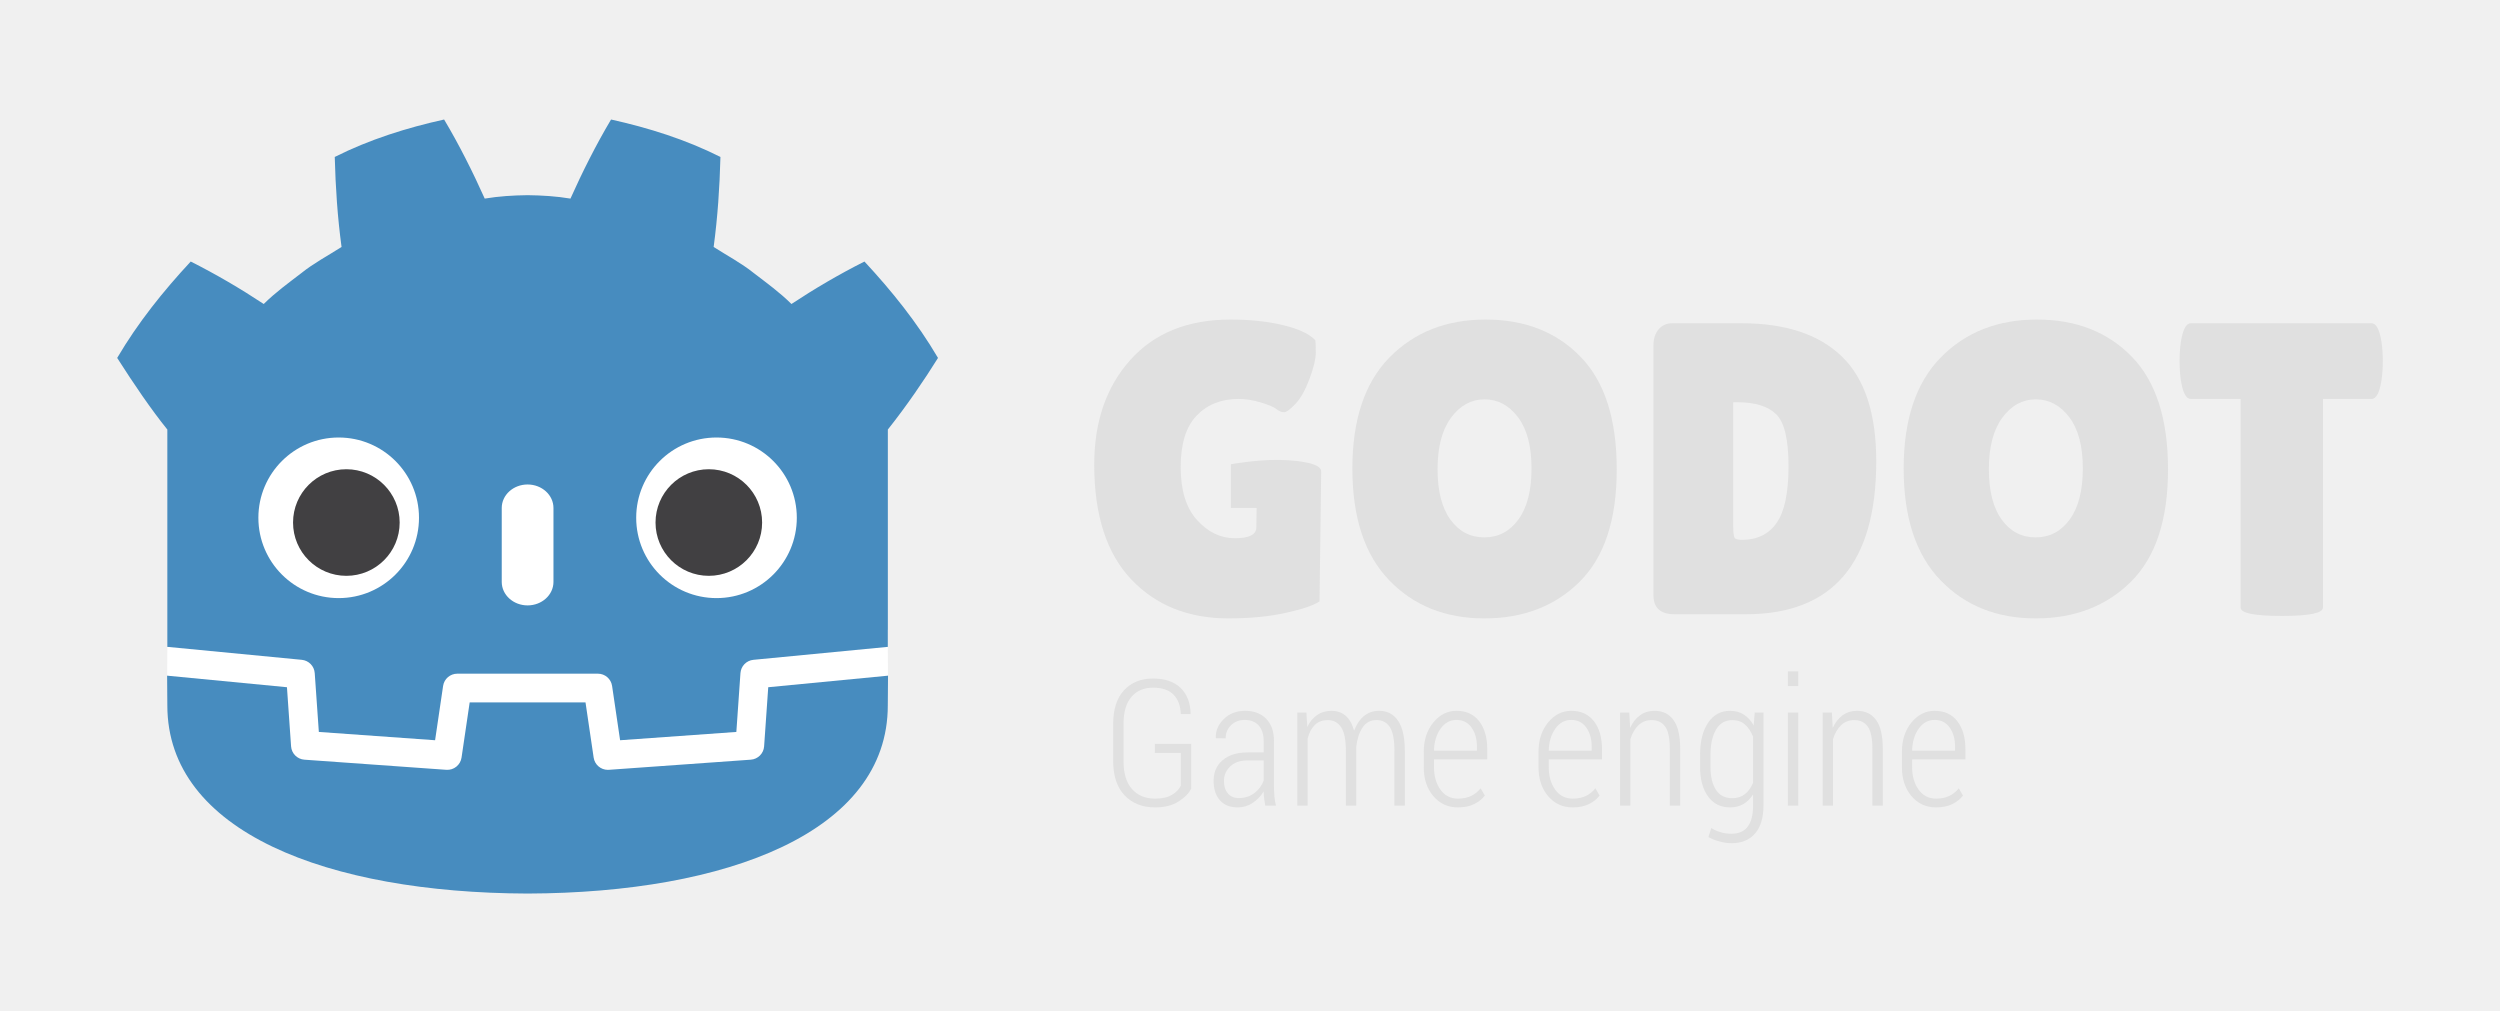
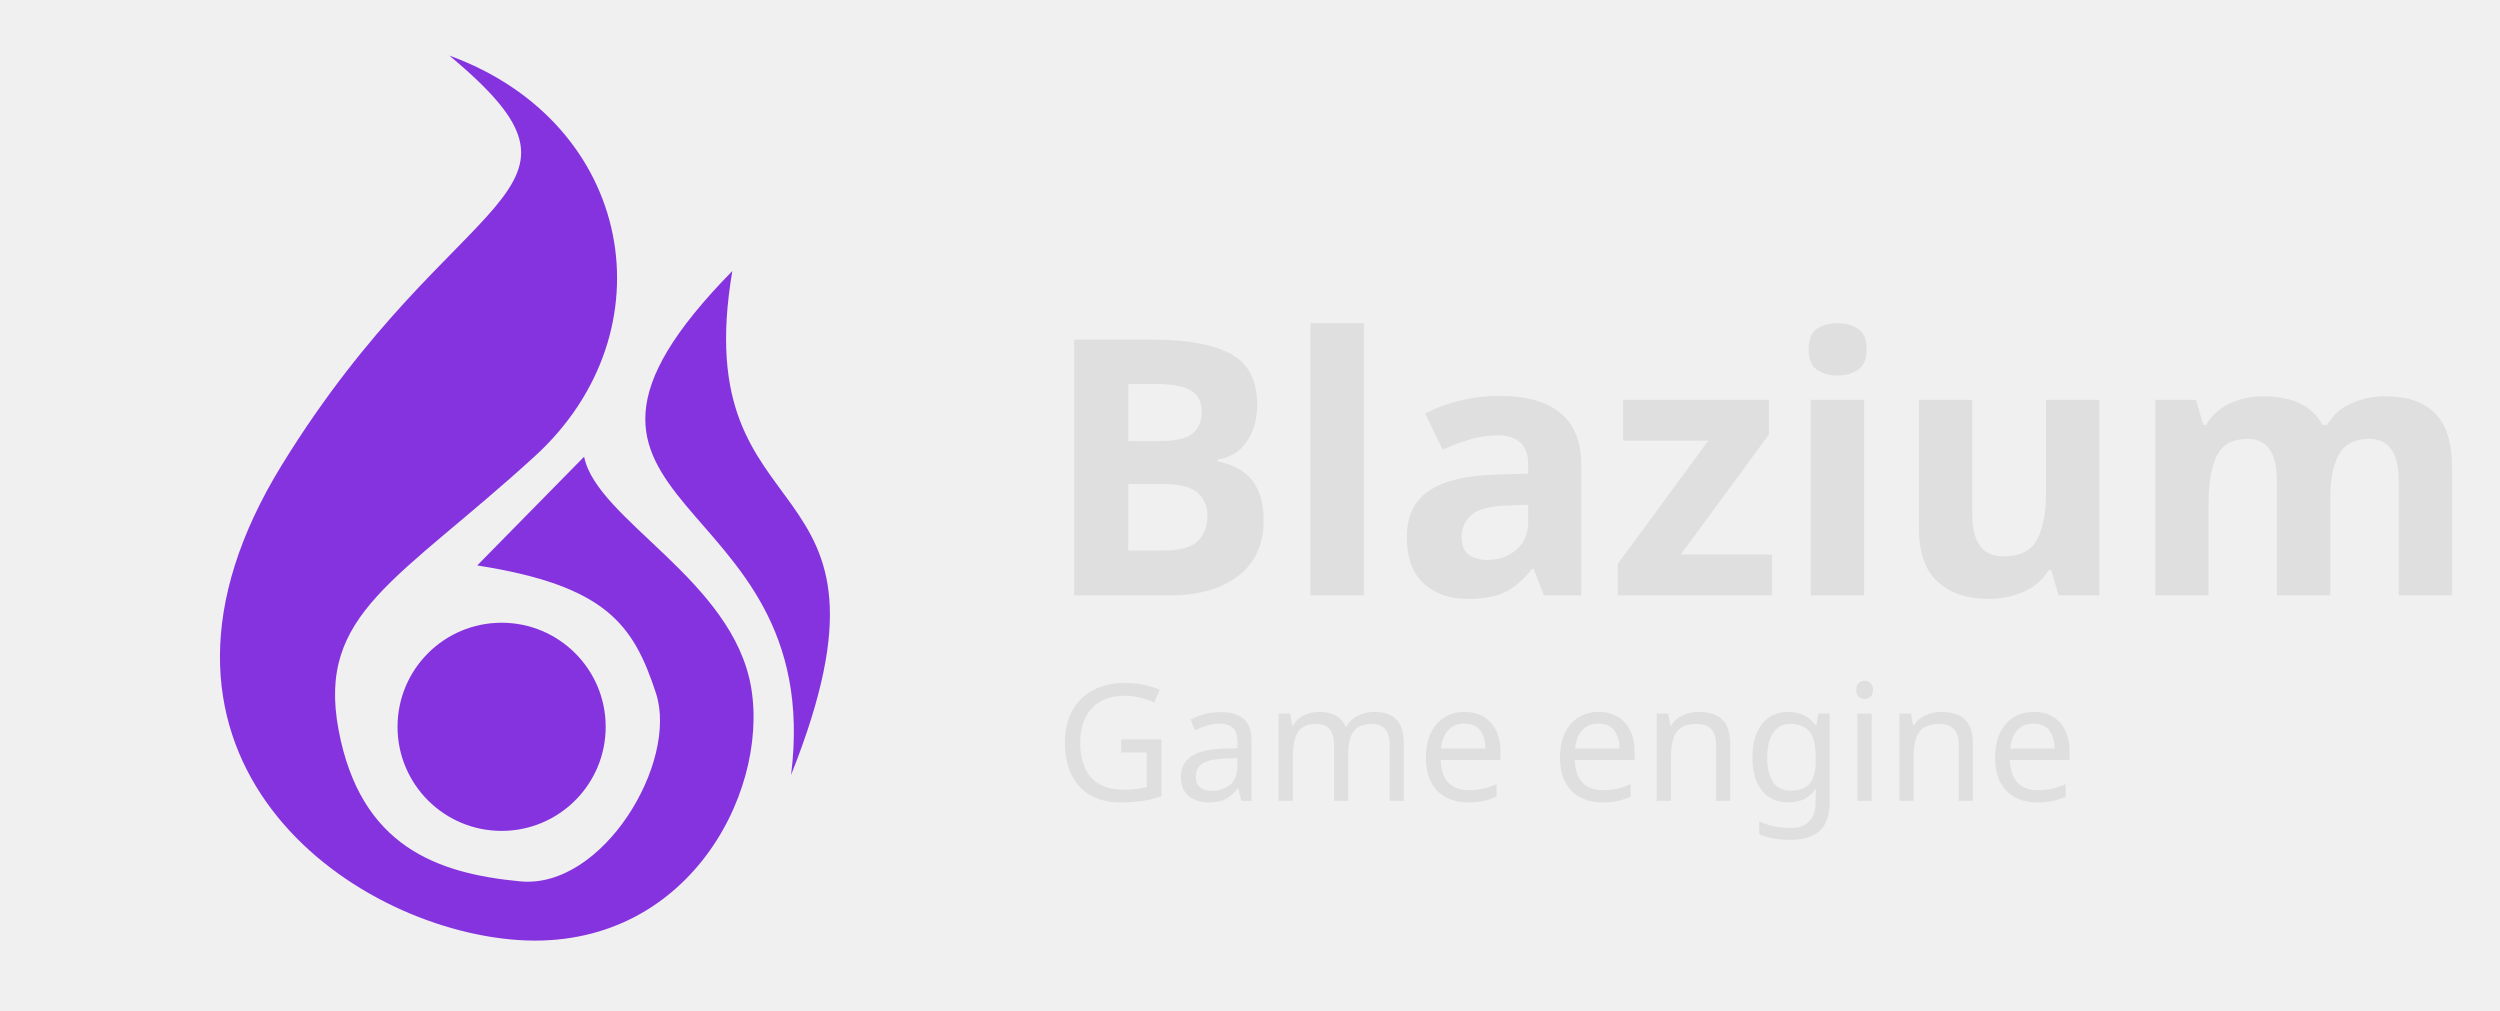
<svg xmlns="http://www.w3.org/2000/svg" xml:space="preserve" width="1024" height="414" viewBox="0 0 960 388.125">
-   <defs>
-     <clipPath id="a" clipPathUnits="userSpaceOnUse">
-       <path d="M 0,595.276 H 841.89 V 0 H 0 Z" />
-     </clipPath>
-   </defs>
-   <g clip-path="url(#a)" transform="matrix(1.25 0 0 -1.25 -94.25 597.499)">
-     <path fill="#e0e0e0" d="m 0,0 c -3.611,0 -6.636,-1.659 -9.09,-4.967 -2.441,-3.311 -3.668,-7.958 -3.668,-13.938 0,-5.993 1.166,-10.581 3.503,-13.778 2.333,-3.207 5.398,-4.804 9.2,-4.804 3.8,0 6.887,1.617 9.258,4.862 2.371,3.233 3.559,7.861 3.559,13.886 0,6.02 -1.227,10.654 -3.673,13.89 C 6.646,-1.617 3.616,0 0,0 m -0.055,-59.493 c -10.573,0 -19.195,3.46 -25.859,10.379 -6.655,6.925 -9.984,17.03 -9.984,30.314 0,13.292 3.367,23.356 10.101,30.209 6.736,6.844 15.431,10.269 26.082,10.269 10.649,0 19.251,-3.363 25.794,-10.109 6.555,-6.733 9.827,-16.94 9.827,-30.591 0,-13.661 -3.348,-23.822 -10.05,-30.49 -6.702,-6.654 -15.333,-9.981 -25.911,-9.981" transform="translate(531.45 355.316)scale(1.13105)" />
-     <path fill="#e0e0e0" d="m 0,0 v -33.768 c 0,-1.577 0.116,-2.571 0.342,-2.988 0.224,-0.415 0.903,-0.623 2.029,-0.623 4.144,0 7.283,1.548 9.429,4.634 2.151,3.083 3.215,8.216 3.215,15.405 0,7.192 -1.113,11.878 -3.325,14.055 C 9.467,-1.102 5.946,0 1.129,0 Z m -21.675,-52.392 v 67.735 c 0,1.883 0.468,3.369 1.413,4.471 0.939,1.085 2.161,1.636 3.671,1.636 H 2.263 c 11.965,0 21.053,-3.018 27.257,-9.04 6.215,-6.02 9.322,-15.499 9.322,-28.447 0,-27.7 -11.821,-41.547 -35.456,-41.547 h -19.302 c -3.836,0 -5.759,1.727 -5.759,5.192" transform="translate(607.851 354.431)scale(1.13105)" />
-     <path fill="#e0e0e0" d="m 0,0 c -3.612,0 -6.645,-1.659 -9.095,-4.967 -2.44,-3.311 -3.662,-7.958 -3.662,-13.938 0,-5.993 1.169,-10.581 3.499,-13.778 2.33,-3.207 5.398,-4.804 9.2,-4.804 3.801,0 6.89,1.617 9.258,4.862 2.372,3.233 3.56,7.861 3.56,13.886 0,6.02 -1.225,10.654 -3.671,13.89 C 6.642,-1.617 3.616,0 0,0 m -0.058,-59.493 c -10.577,0 -19.193,3.46 -25.851,10.379 -6.663,6.925 -9.993,17.03 -9.993,30.314 0,13.292 3.367,23.356 10.1,30.209 6.741,6.844 15.431,10.269 26.086,10.269 10.651,0 19.246,-3.363 25.797,-10.109 6.55,-6.733 9.822,-16.94 9.822,-30.591 0,-13.661 -3.349,-23.822 -10.05,-30.49 -6.699,-6.654 -15.338,-9.981 -25.911,-9.981" transform="translate(700.81 355.316)scale(1.13105)" />
-     <path fill="#e0e0e0" d="m 0,0 c 0,-1.496 -3.721,-2.255 -11.176,-2.255 -7.448,0 -11.18,0.759 -11.18,2.255 v 56.681 h -13.545 c -1.281,0 -2.185,1.727 -2.71,5.198 -0.226,1.652 -0.334,3.343 -0.334,5.077 0,1.724 0.108,3.422 0.334,5.077 0.525,3.462 1.429,5.202 2.71,5.202 h 49.112 c 1.279,0 2.179,-1.74 2.712,-5.202 0.221,-1.655 0.335,-3.353 0.335,-5.077 0,-1.734 -0.114,-3.425 -0.335,-5.077 C 15.39,58.408 14.49,56.681 13.211,56.681 H 0 Z" transform="translate(789.011 291.335)scale(1.13105)" />
-     <path fill="#e0e0e0" d="m 0,0 c -6.078,0.094 -13.034,-1.173 -13.034,-1.173 v -11.863 h 6.995 l -0.078,-5.288 c 0,-1.959 -1.942,-2.943 -5.815,-2.943 -3.878,0 -7.303,1.642 -10.274,4.917 -2.978,3.279 -4.459,8.072 -4.459,14.388 0,6.329 1.447,10.995 4.345,14.006 2.892,3.008 6.683,4.517 11.346,4.517 1.959,0 3.987,-0.316 6.096,-0.961 2.11,-0.639 3.519,-1.238 4.238,-1.799 0.713,-0.577 1.391,-0.85 2.032,-0.85 0.638,0 1.671,0.746 3.1,2.255 1.431,1.505 2.713,3.786 3.844,6.827 1.126,3.057 1.69,5.4 1.69,7.062 0,1.649 -0.036,2.786 -0.109,3.386 -1.581,1.73 -4.499,3.102 -8.755,4.122 -4.248,1.017 -9.011,1.522 -14.28,1.522 -11.594,0 -20.66,-3.65 -27.207,-10.95 -6.552,-7.303 -9.822,-16.783 -9.822,-28.452 0,-13.701 3.347,-24.087 10.041,-31.162 6.706,-7.074 15.51,-10.607 26.425,-10.607 5.87,0 11.08,0.505 15.632,1.522 4.557,1.013 7.586,2.053 9.093,3.105 l 0.452,35.33 C 11.496,-1.036 6.078,-0.104 0,0" transform="translate(468.265 336.713)scale(1.13105)" />
-     <path fill="#e0e0e0" d="m 0,0 c -0.624,-1.28 -1.771,-2.454 -3.449,-3.516 -1.676,-1.069 -3.805,-1.6 -6.391,-1.6 -3.412,0 -6.156,1.075 -8.24,3.249 -2.076,2.157 -3.116,5.266 -3.116,9.323 v 10.116 c 0,3.969 0.98,7.013 2.946,9.138 1.962,2.108 4.59,3.177 7.872,3.177 3.208,0 5.695,-0.844 7.455,-2.513 1.755,-1.675 2.677,-4.015 2.757,-7.003 L -0.21,20.238 h -2.619 c -0.094,2.29 -0.759,4.057 -2.01,5.305 -1.244,1.238 -3.095,1.864 -5.539,1.864 -2.473,0 -4.432,-0.837 -5.866,-2.516 -1.43,-1.675 -2.143,-4.103 -2.143,-7.293 V 7.424 c 0,-3.308 0.771,-5.83 2.311,-7.567 1.54,-1.724 3.616,-2.588 6.236,-2.588 1.913,0 3.451,0.339 4.602,1.033 1.155,0.684 1.956,1.519 2.409,2.51 v 8.861 h -7.06 v 2.463 H 0 Z" transform="translate(441.347 235.751)scale(1.13105)" />
-     <path fill="#e0e0e0" d="m 0,0 c 1.553,0 2.936,0.44 4.144,1.336 1.21,0.9 2.058,2.037 2.561,3.422 v 5.468 H 2.213 c -1.91,0 -3.44,-0.541 -4.585,-1.623 C -3.52,7.528 -4.088,6.185 -4.088,4.588 -4.088,3.239 -3.733,2.131 -3.014,1.277 -2.296,0.42 -1.292,0 0,0 M 7.124,-2.04 C 6.984,-1.164 6.875,-0.453 6.806,0.104 6.739,0.671 6.705,1.235 6.705,1.808 5.938,0.554 4.948,-0.486 3.725,-1.301 2.504,-2.122 1.146,-2.529 -0.35,-2.529 c -2.092,0 -3.701,0.648 -4.84,1.946 -1.132,1.303 -1.704,3.059 -1.704,5.276 0,2.343 0.823,4.223 2.473,5.618 1.649,1.395 3.89,2.092 6.709,2.092 h 4.417 v 3.106 c 0,1.786 -0.456,3.193 -1.351,4.21 -0.914,1.004 -2.17,1.512 -3.791,1.512 -1.508,0 -2.752,-0.479 -3.728,-1.45 -0.973,-0.965 -1.456,-2.144 -1.456,-3.549 l -2.623,0.023 -0.046,0.137 c -0.074,1.906 0.647,3.591 2.168,5.084 1.515,1.489 3.459,2.229 5.825,2.229 2.338,0 4.22,-0.711 5.657,-2.128 1.429,-1.431 2.146,-3.471 2.146,-6.124 V 3.057 c 0,-0.903 0.042,-1.78 0.121,-2.617 0.081,-0.848 0.212,-1.665 0.417,-2.48 z" transform="translate(456.015 232.825)scale(1.13105)" />
-     <path fill="#e0e0e0" d="m 0,0 0.24,-3.923 c 0.664,1.404 1.554,2.486 2.657,3.255 1.107,0.759 2.41,1.138 3.906,1.138 1.527,0 2.814,-0.444 3.852,-1.343 1.039,-0.896 1.805,-2.252 2.292,-4.074 0.623,1.682 1.505,3.011 2.65,3.973 1.145,0.964 2.534,1.444 4.143,1.444 2.217,0 3.937,-0.897 5.156,-2.692 1.224,-1.799 1.834,-4.559 1.834,-8.288 v -14.765 h -2.823 v 14.814 c 0,3.1 -0.429,5.283 -1.263,6.538 -0.839,1.257 -2.042,1.89 -3.598,1.89 -1.637,0 -2.915,-0.691 -3.834,-2.096 -0.914,-1.405 -1.478,-3.161 -1.683,-5.282 v -0.655 -15.209 H 10.72 v 14.798 c 0,3.027 -0.424,5.194 -1.292,6.488 -0.864,1.294 -2.066,1.936 -3.609,1.936 -1.475,0 -2.668,-0.45 -3.562,-1.342 -0.9,-0.897 -1.54,-2.125 -1.928,-3.683 V -25.275 H -2.477 V 0 Z" transform="translate(476.73 259.105)scale(1.13105)" />
-     <path fill="#e0e0e0" d="m 0,0 c -1.758,0 -3.202,-0.802 -4.334,-2.402 -1.133,-1.606 -1.718,-3.585 -1.765,-5.944 h 11.66 v 1.082 c 0,2.086 -0.489,3.823 -1.469,5.201 C 3.106,-0.684 1.745,0 0,0 m 0.397,-23.76 c -2.725,0 -4.954,1.026 -6.685,3.073 -1.726,2.043 -2.591,4.657 -2.591,7.841 v 4.197 c 0,3.19 0.867,5.85 2.602,7.965 1.739,2.105 3.828,3.158 6.277,3.158 2.648,0 4.699,-0.939 6.164,-2.823 1.468,-1.887 2.201,-4.422 2.201,-7.603 v -2.773 H -6.099 v -2.102 c 0,-2.447 0.586,-4.484 1.752,-6.11 1.168,-1.63 2.755,-2.438 4.744,-2.438 1.382,0 2.585,0.244 3.588,0.724 1.003,0.491 1.863,1.179 2.578,2.082 l 1.149,-1.988 C 6.949,-21.525 5.96,-22.307 4.753,-22.887 3.549,-23.464 2.094,-23.76 0.397,-23.76" transform="translate(522.823 256.839)scale(1.13105)" />
-     <path fill="#e0e0e0" d="M 0,0 C -1.763,0 -3.21,-0.802 -4.341,-2.402 -5.467,-4.008 -6.053,-5.987 -6.104,-8.346 H 5.559 v 1.082 c 0,2.086 -0.488,3.823 -1.474,5.201 C 3.104,-0.684 1.744,0 0,0 m 0.394,-23.76 c -2.726,0 -4.951,1.026 -6.679,3.073 -1.733,2.043 -2.6,4.657 -2.6,7.841 v 4.197 c 0,3.19 0.871,5.85 2.602,7.965 1.744,2.105 3.834,3.158 6.283,3.158 2.643,0 4.703,-0.939 6.164,-2.823 1.463,-1.887 2.197,-4.422 2.197,-7.603 v -2.773 H -6.104 v -2.102 c 0,-2.447 0.587,-4.484 1.76,-6.11 1.162,-1.63 2.742,-2.438 4.738,-2.438 1.387,0 2.585,0.244 3.585,0.724 1.007,0.491 1.866,1.179 2.589,2.082 l 1.141,-1.988 c -0.764,-0.968 -1.75,-1.75 -2.959,-2.33 -1.204,-0.577 -2.658,-0.873 -4.356,-0.873" transform="translate(558.08 256.839)scale(1.13105)" />
-     <path fill="#e0e0e0" d="m 0,0 0.23,-4.178 c 0.674,1.483 1.564,2.634 2.682,3.435 1.108,0.805 2.413,1.213 3.914,1.213 2.258,0 3.988,-0.835 5.189,-2.513 1.214,-1.675 1.815,-4.279 1.815,-7.812 v -15.42 h -2.825 v 15.394 c 0,2.888 -0.423,4.905 -1.264,6.075 -0.836,1.17 -2.065,1.753 -3.665,1.753 -1.435,0 -2.638,-0.466 -3.603,-1.414 C 1.504,-4.406 0.782,-5.657 0.301,-7.234 V -25.275 H -2.504 V 0 Z" transform="translate(575.917 259.105)scale(1.13105)" />
-     <path fill="#e0e0e0" d="m 0,0 c 0,-2.565 0.486,-4.605 1.472,-6.123 0.974,-1.532 2.457,-2.288 4.436,-2.288 1.356,0 2.498,0.361 3.435,1.101 0.934,0.74 1.672,1.77 2.218,3.077 v 12.52 c -0.525,1.346 -1.246,2.434 -2.157,3.272 -0.91,0.824 -2.062,1.238 -3.448,1.238 -1.975,0 -3.468,-0.86 -4.46,-2.587 C 0.497,8.48 0,6.224 0,3.454 Z m -2.833,3.454 c 0,3.582 0.723,6.459 2.177,8.627 1.442,2.157 3.448,3.239 6.004,3.239 1.419,0 2.664,-0.346 3.728,-1.04 1.066,-0.681 1.947,-1.678 2.654,-2.946 l 0.274,3.516 h 2.381 v -25.298 c 0,-3.239 -0.751,-5.749 -2.26,-7.525 -1.511,-1.769 -3.657,-2.665 -6.428,-2.665 -0.996,0 -2.067,0.156 -3.212,0.459 -1.147,0.303 -2.162,0.701 -3.052,1.2 l 0.776,2.463 c 0.759,-0.492 1.608,-0.873 2.548,-1.141 0.932,-0.277 1.895,-0.41 2.894,-0.41 2.009,0 3.498,0.645 4.46,1.932 0.966,1.304 1.45,3.19 1.45,5.687 v 3.057 c -0.717,-1.138 -1.597,-2.011 -2.64,-2.614 -1.039,-0.606 -2.253,-0.909 -3.622,-0.909 -2.539,0 -4.53,0.994 -5.968,2.982 C -2.11,-5.948 -2.833,-3.301 -2.833,0 Z" transform="translate(600.869 242.309)scale(1.13105)" />
-     <path fill="#e0e0e0" d="m 627.823,230.518 h -3.201 v 28.587 h 3.201 z m 0,36.726 h -3.201 v 4.504 h 3.201 z" />
-     <path fill="#e0e0e0" d="m 0,0 0.23,-4.178 c 0.676,1.483 1.562,2.634 2.678,3.435 1.115,0.805 2.422,1.213 3.916,1.213 2.258,0 3.995,-0.835 5.199,-2.513 1.211,-1.675 1.807,-4.279 1.807,-7.812 v -15.42 h -2.825 v 15.394 c 0,2.888 -0.422,4.905 -1.261,6.075 -0.843,1.17 -2.063,1.753 -3.668,1.753 -1.434,0 -2.635,-0.466 -3.599,-1.414 C 1.51,-4.406 0.785,-5.657 0.306,-7.234 V -25.275 H -2.503 V 0 Z" transform="translate(638.154 259.105)scale(1.13105)" />
-     <path fill="#e0e0e0" d="M 0,0 C -1.763,0 -3.208,-0.802 -4.334,-2.402 -5.463,-4.008 -6.052,-5.987 -6.102,-8.346 H 5.56 v 1.082 c 0,2.086 -0.486,3.823 -1.47,5.201 C 3.109,-0.684 1.747,0 0,0 m 0.401,-23.76 c -2.733,0 -4.958,1.026 -6.681,3.073 -1.73,2.043 -2.595,4.657 -2.595,7.841 v 4.197 c 0,3.19 0.865,5.85 2.6,7.965 1.739,2.105 3.831,3.158 6.275,3.158 2.646,0 4.706,-0.939 6.172,-2.823 1.462,-1.887 2.195,-4.422 2.195,-7.603 v -2.773 H -6.102 v -2.102 c 0,-2.447 0.59,-4.484 1.757,-6.11 1.166,-1.63 2.748,-2.438 4.746,-2.438 1.382,0 2.579,0.244 3.578,0.724 1.012,0.491 1.869,1.179 2.591,2.082 l 1.147,-1.988 c -0.769,-0.968 -1.755,-1.75 -2.962,-2.33 -1.203,-0.577 -2.658,-0.873 -4.354,-0.873" transform="translate(669.709 256.839)scale(1.13105)" />
-     <path fill="#fff" d="m 0,0 c 0,0 -0.325,1.994 -0.515,1.976 l -36.182,-3.491 c -2.879,-0.278 -5.115,-2.574 -5.317,-5.459 l -0.994,-14.247 -27.992,-1.997 -1.904,12.912 c -0.424,2.872 -2.932,5.037 -5.835,5.037 h -38.188 c -2.902,0 -5.41,-2.165 -5.834,-5.037 l -1.905,-12.912 -27.992,1.997 -0.994,14.247 c -0.202,2.886 -2.438,5.182 -5.317,5.46 l -36.2,3.49 c -0.187,0.018 -0.324,-1.978 -0.511,-1.978 l -0.049,-7.83 30.658,-4.944 1.004,-14.374 c 0.203,-2.91 2.551,-5.263 5.463,-5.472 l 38.551,-2.75 c 0.146,-0.01 0.29,-0.016 0.434,-0.016 2.897,0 5.401,2.166 5.825,5.038 l 1.959,13.286 h 28.005 l 1.959,-13.286 c 0.423,-2.871 2.93,-5.037 5.831,-5.037 0.142,0 0.284,0.005 0.423,0.015 l 38.556,2.75 c 2.911,0.209 5.26,2.562 5.463,5.472 l 1.003,14.374 30.645,4.966 z" transform="translate(348.131 279.267)scale(1.13105)" />
-     <path fill="#478cbf" d="m 0,0 v -47.514 -6.035 -5.492 c 0.108,-0.001 0.216,-0.005 0.323,-0.015 l 36.196,-3.49 c 1.896,-0.183 3.382,-1.709 3.514,-3.609 l 1.116,-15.978 31.574,-2.253 2.175,14.747 c 0.282,1.912 1.922,3.329 3.856,3.329 h 38.188 c 1.933,0 3.573,-1.417 3.855,-3.329 l 2.175,-14.747 31.575,2.253 1.115,15.978 c 0.133,1.9 1.618,3.425 3.514,3.609 l 36.182,3.49 c 0.107,0.01 0.214,0.014 0.322,0.015 v 4.711 l 0.015,0.005 V 0 c 5.097,6.416 9.923,13.494 13.621,19.449 -5.651,9.62 -12.575,18.217 -19.976,26.182 -6.864,-3.455 -13.531,-7.369 -19.828,-11.534 -3.151,3.132 -6.7,5.694 -10.186,8.372 -3.425,2.751 -7.285,4.768 -10.946,7.118 1.09,8.117 1.629,16.108 1.846,24.448 -9.446,4.754 -19.519,7.906 -29.708,10.17 -4.068,-6.837 -7.788,-14.241 -11.028,-21.479 -3.842,0.642 -7.702,0.88 -11.567,0.926 v 0.006 c -0.027,0 -0.052,-0.006 -0.075,-0.006 -0.024,0 -0.049,0.006 -0.073,0.006 V 63.652 C 93.903,63.606 90.046,63.368 86.203,62.726 82.965,69.964 79.247,77.368 75.173,84.205 64.989,81.941 54.915,78.789 45.47,74.035 45.686,65.695 46.225,57.704 47.318,49.587 43.65,47.237 39.795,45.22 36.369,42.469 32.888,39.791 29.333,37.229 26.181,34.097 19.884,38.262 13.219,42.176 6.353,45.631 -1.048,37.666 -7.968,29.069 -13.621,19.449 -9.178,12.475 -4.413,5.466 0,0 Z" transform="translate(126.806 346.045)scale(1.13105)" />
-     <path fill="#478cbf" d="m 0,0 -1.121,-16.063 c -0.135,-1.936 -1.675,-3.477 -3.611,-3.616 l -38.555,-2.751 c -0.094,-0.007 -0.188,-0.01 -0.281,-0.01 -1.916,0 -3.569,1.406 -3.852,3.33 l -2.211,14.994 H -81.09 l -2.211,-14.994 c -0.297,-2.018 -2.101,-3.469 -4.133,-3.32 l -38.555,2.751 c -1.936,0.139 -3.476,1.68 -3.611,3.616 L -130.721,0 -163.268,3.138 c 0.015,-3.498 0.06,-7.33 0.06,-8.093 0,-34.374 43.605,-50.896 97.781,-51.086 h 0.066 0.067 c 54.176,0.19 97.766,16.712 97.766,51.086 0,0.777 0.047,4.593 0.063,8.093 z" transform="translate(311.403 266.884)scale(1.13105)" />
-     <path fill="#fff" d="m 0,0 c 0,-12.052 -9.765,-21.815 -21.813,-21.815 -12.042,0 -21.81,9.763 -21.81,21.815 0,12.044 9.768,21.802 21.81,21.802 C -9.765,21.802 0,12.044 0,0" transform="translate(204.114 318.938)scale(1.13105)" />
-     <path fill="#414042" d="m 0,0 c 0,-7.994 -6.479,-14.473 -14.479,-14.473 -7.996,0 -14.479,6.479 -14.479,14.473 0,7.994 6.483,14.479 14.479,14.479 C -6.479,14.479 0,7.994 0,0" transform="translate(198.177 317.474)scale(1.13105)" />
-     <path fill="#fff" d="m 0,0 c -3.878,0 -7.021,2.858 -7.021,6.381 v 20.081 c 0,3.52 3.143,6.381 7.021,6.381 3.878,0 7.028,-2.861 7.028,-6.381 V 6.381 C 7.028,2.858 3.878,0 0,0" transform="translate(237.475 292.02)scale(1.13105)" />
-     <path fill="#fff" d="m 0,0 c 0,-12.052 9.765,-21.815 21.815,-21.815 12.041,0 21.808,9.763 21.808,21.815 0,12.044 -9.767,21.802 -21.808,21.802 C 9.765,21.802 0,12.044 0,0" transform="translate(270.84 318.938)scale(1.13105)" />
-     <path fill="#414042" d="m 0,0 c 0,-7.994 6.477,-14.473 14.471,-14.473 8.002,0 14.479,6.479 14.479,14.473 0,7.994 -6.477,14.479 -14.479,14.479 C 6.477,14.479 0,7.994 0,0" transform="translate(276.778 317.474)scale(1.13105)" />
-   </g>
+   <path fill="#8533df" d="m 172.55,21.336 c 71.192,25.955 85.209,106.007 32.814,153.867 -52.396,47.859 -83.756,60.133 -75.354,105.055 8.401,44.921 38.022,55.18 69.773,58.189 31.751,3.009 60.787,-45.736 52.107,-72.258 -8.68,-26.522 -19.248,-41.3 -68.641,-49.059 l 41.053,-41.755 c 4.798,24.223 57.296,47.393 64.172,88.822 6.877,41.428 -26.054,102.904 -92.448,96.538 C 129.631,354.367 41.455,286.944 108.285,178.457 175.116,69.97 237.887,75.807 172.55,21.336 Z m 108.666,82.733 c -17.896,105.388 71.72,70.214 22.559,193.506 13.93,-112.082 -114.495,-99.849 -22.559,-193.506 z m -88.599,135.061 a 39.965,39.965 0 0 1 39.965,39.965 39.965,39.965 0 0 1 -39.965,39.967 39.965,39.965 0 0 1 -39.965,-39.967 39.965,39.965 0 0 1 39.965,-39.965 z" />
+   <text xml:space="preserve" x="400.119" y="228.613" fill="#e0dfe0" stroke-width=".938" font-family="'Inter Alia'" font-size="11.25" font-weight="700" style="-inkscape-font-specification:&quot;Inter Alia, Bold&quot;;font-variant-ligatures:normal;font-variant-caps:normal;font-variant-numeric:normal;font-variant-east-asian:normal;text-align:start">
+     <tspan x="400.119" y="228.613" font-size="137.5" style="-inkscape-font-specification:&quot;Inter Alia, Bold&quot;;font-variant-ligatures:normal;font-variant-caps:normal;font-variant-numeric:normal;font-variant-east-asian:normal">Blazium</tspan>
+   </text>
+   <text xml:space="preserve" x="405.104" y="307.496" fill="#e0dfe0" stroke-width=".938" font-family="'Inter Alia'" font-size="75" font-weight="500" style="-inkscape-font-specification:&quot;Inter Alia, Medium&quot;;font-variant-ligatures:normal;font-variant-caps:normal;font-variant-numeric:normal;font-variant-east-asian:normal;text-align:start">
+     <tspan x="405.104" y="307.496" font-size="62.5" font-weight="400" style="-inkscape-font-specification:&quot;Inter Alia, Normal&quot;;font-variant-ligatures:normal;font-variant-caps:normal;font-variant-numeric:normal;font-variant-east-asian:normal">Game engine</tspan>
+   </text>
</svg>
